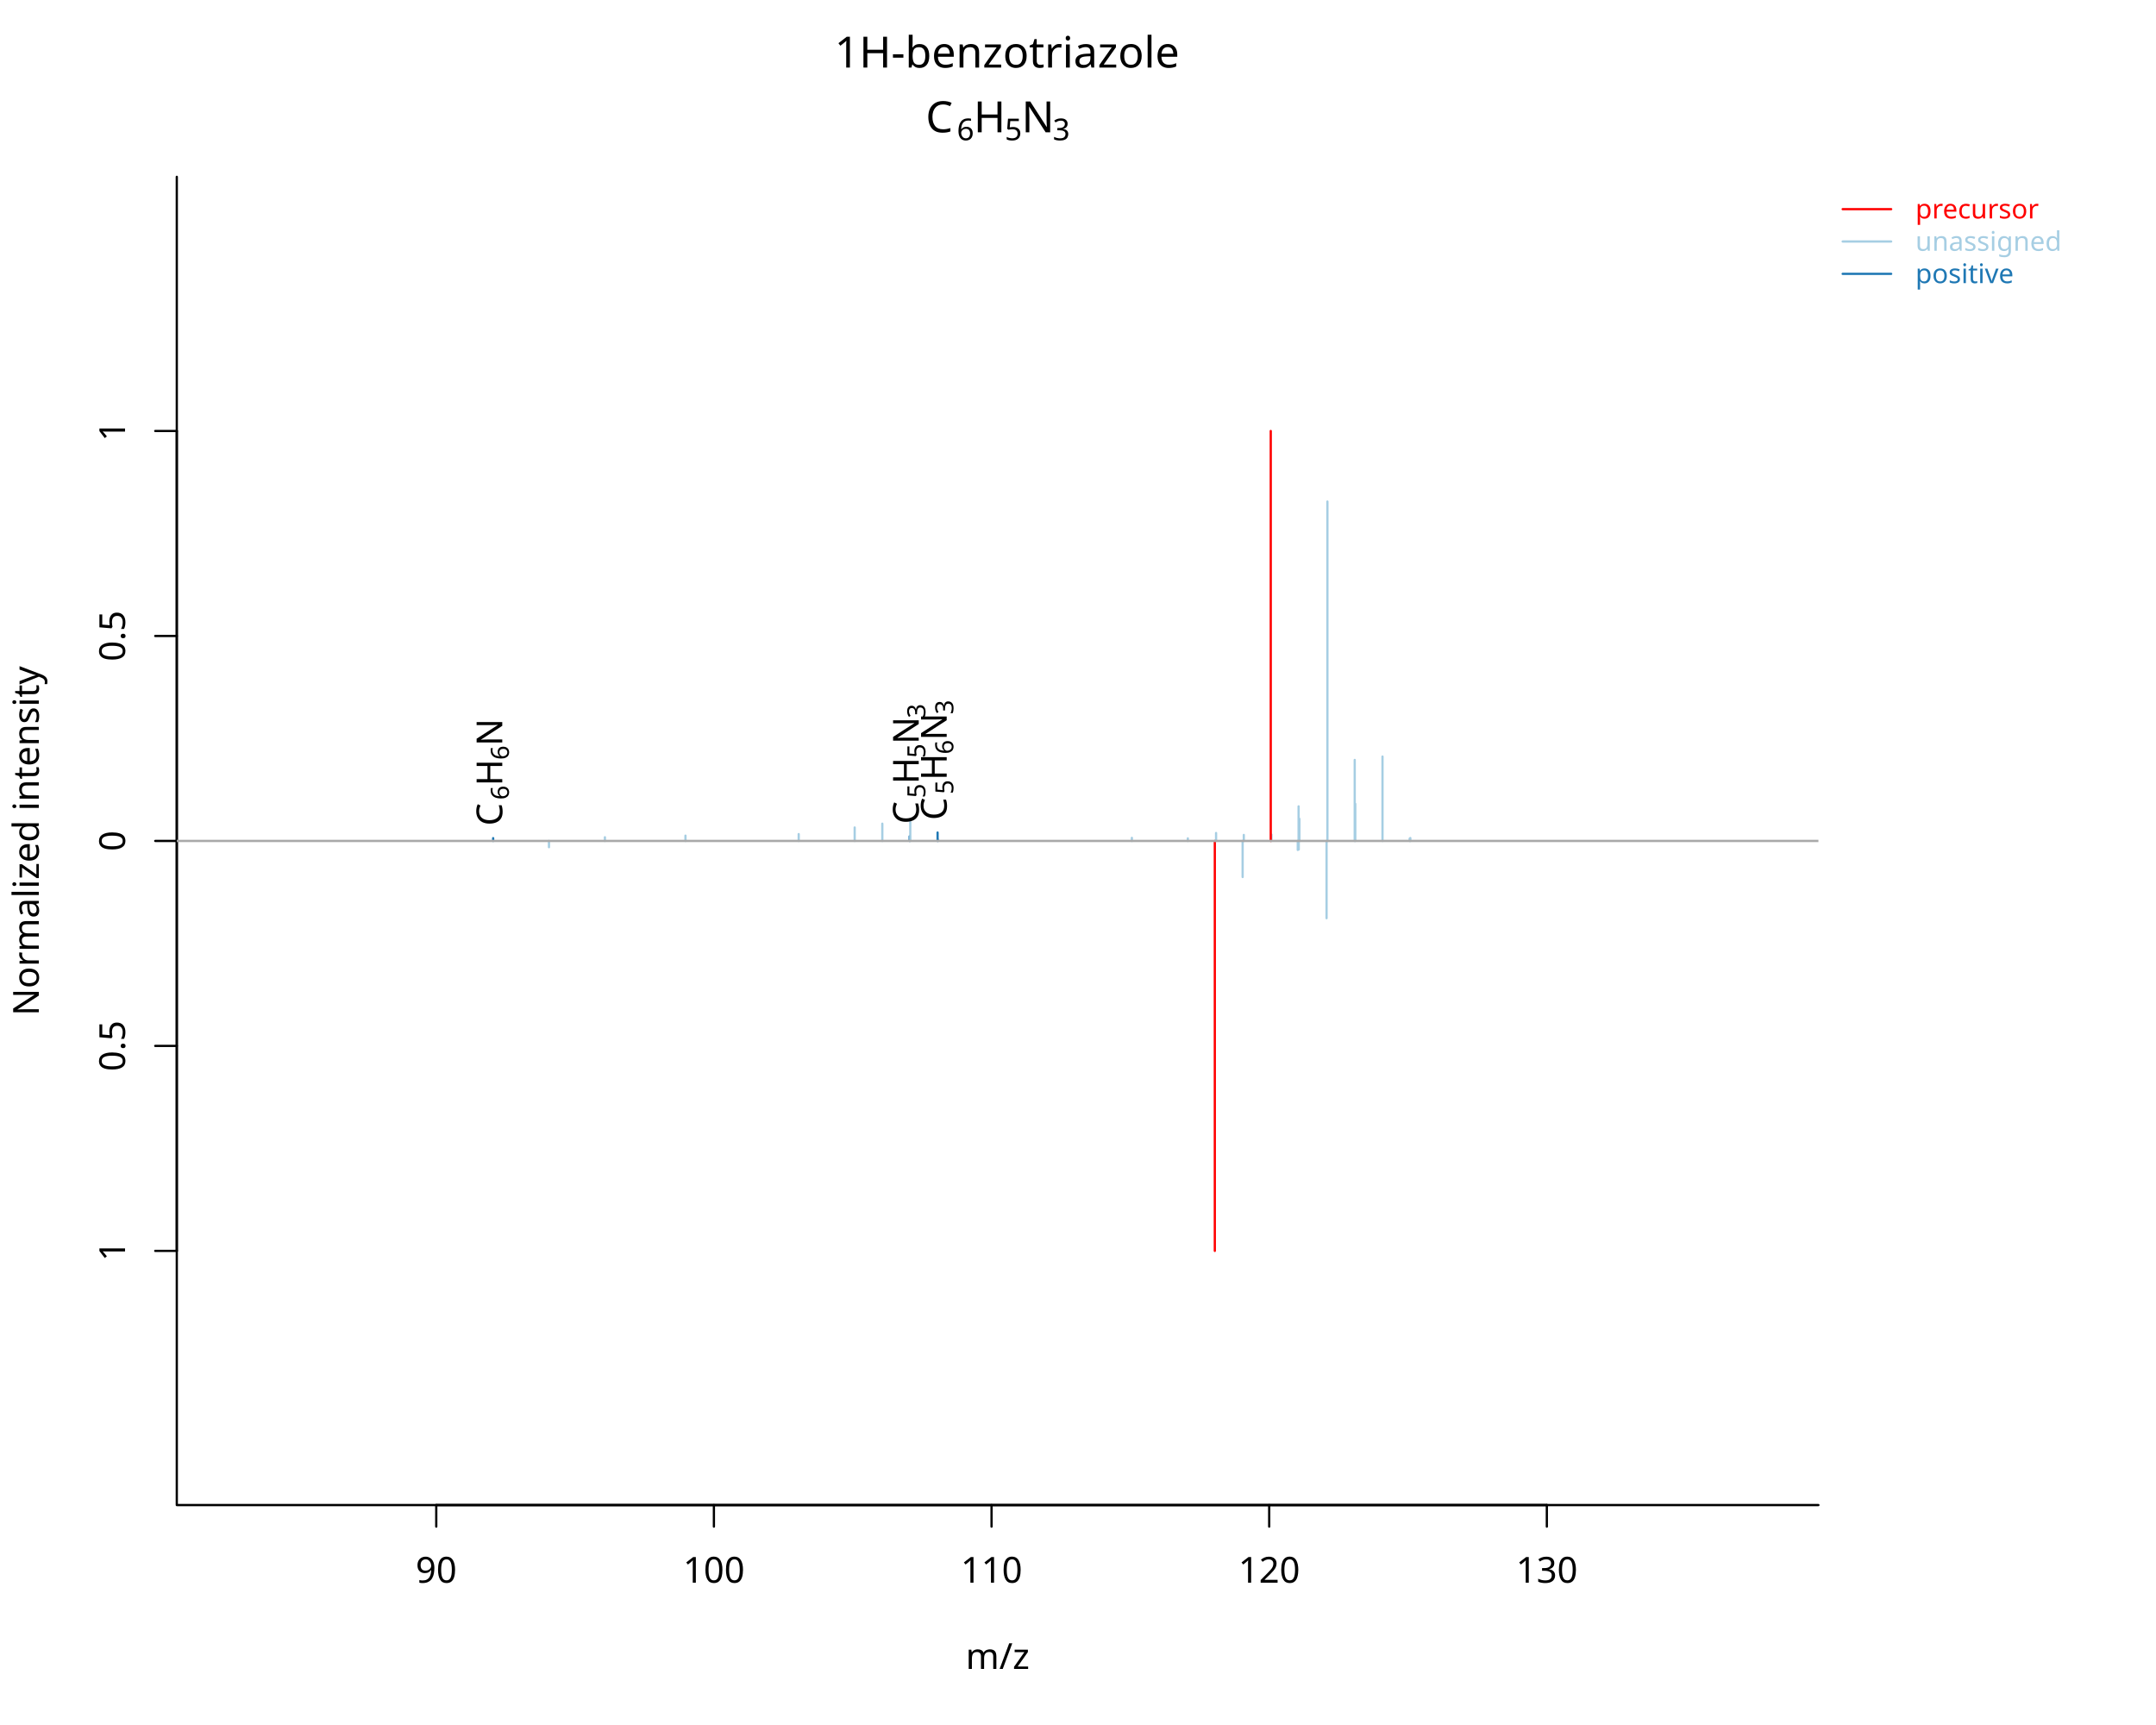
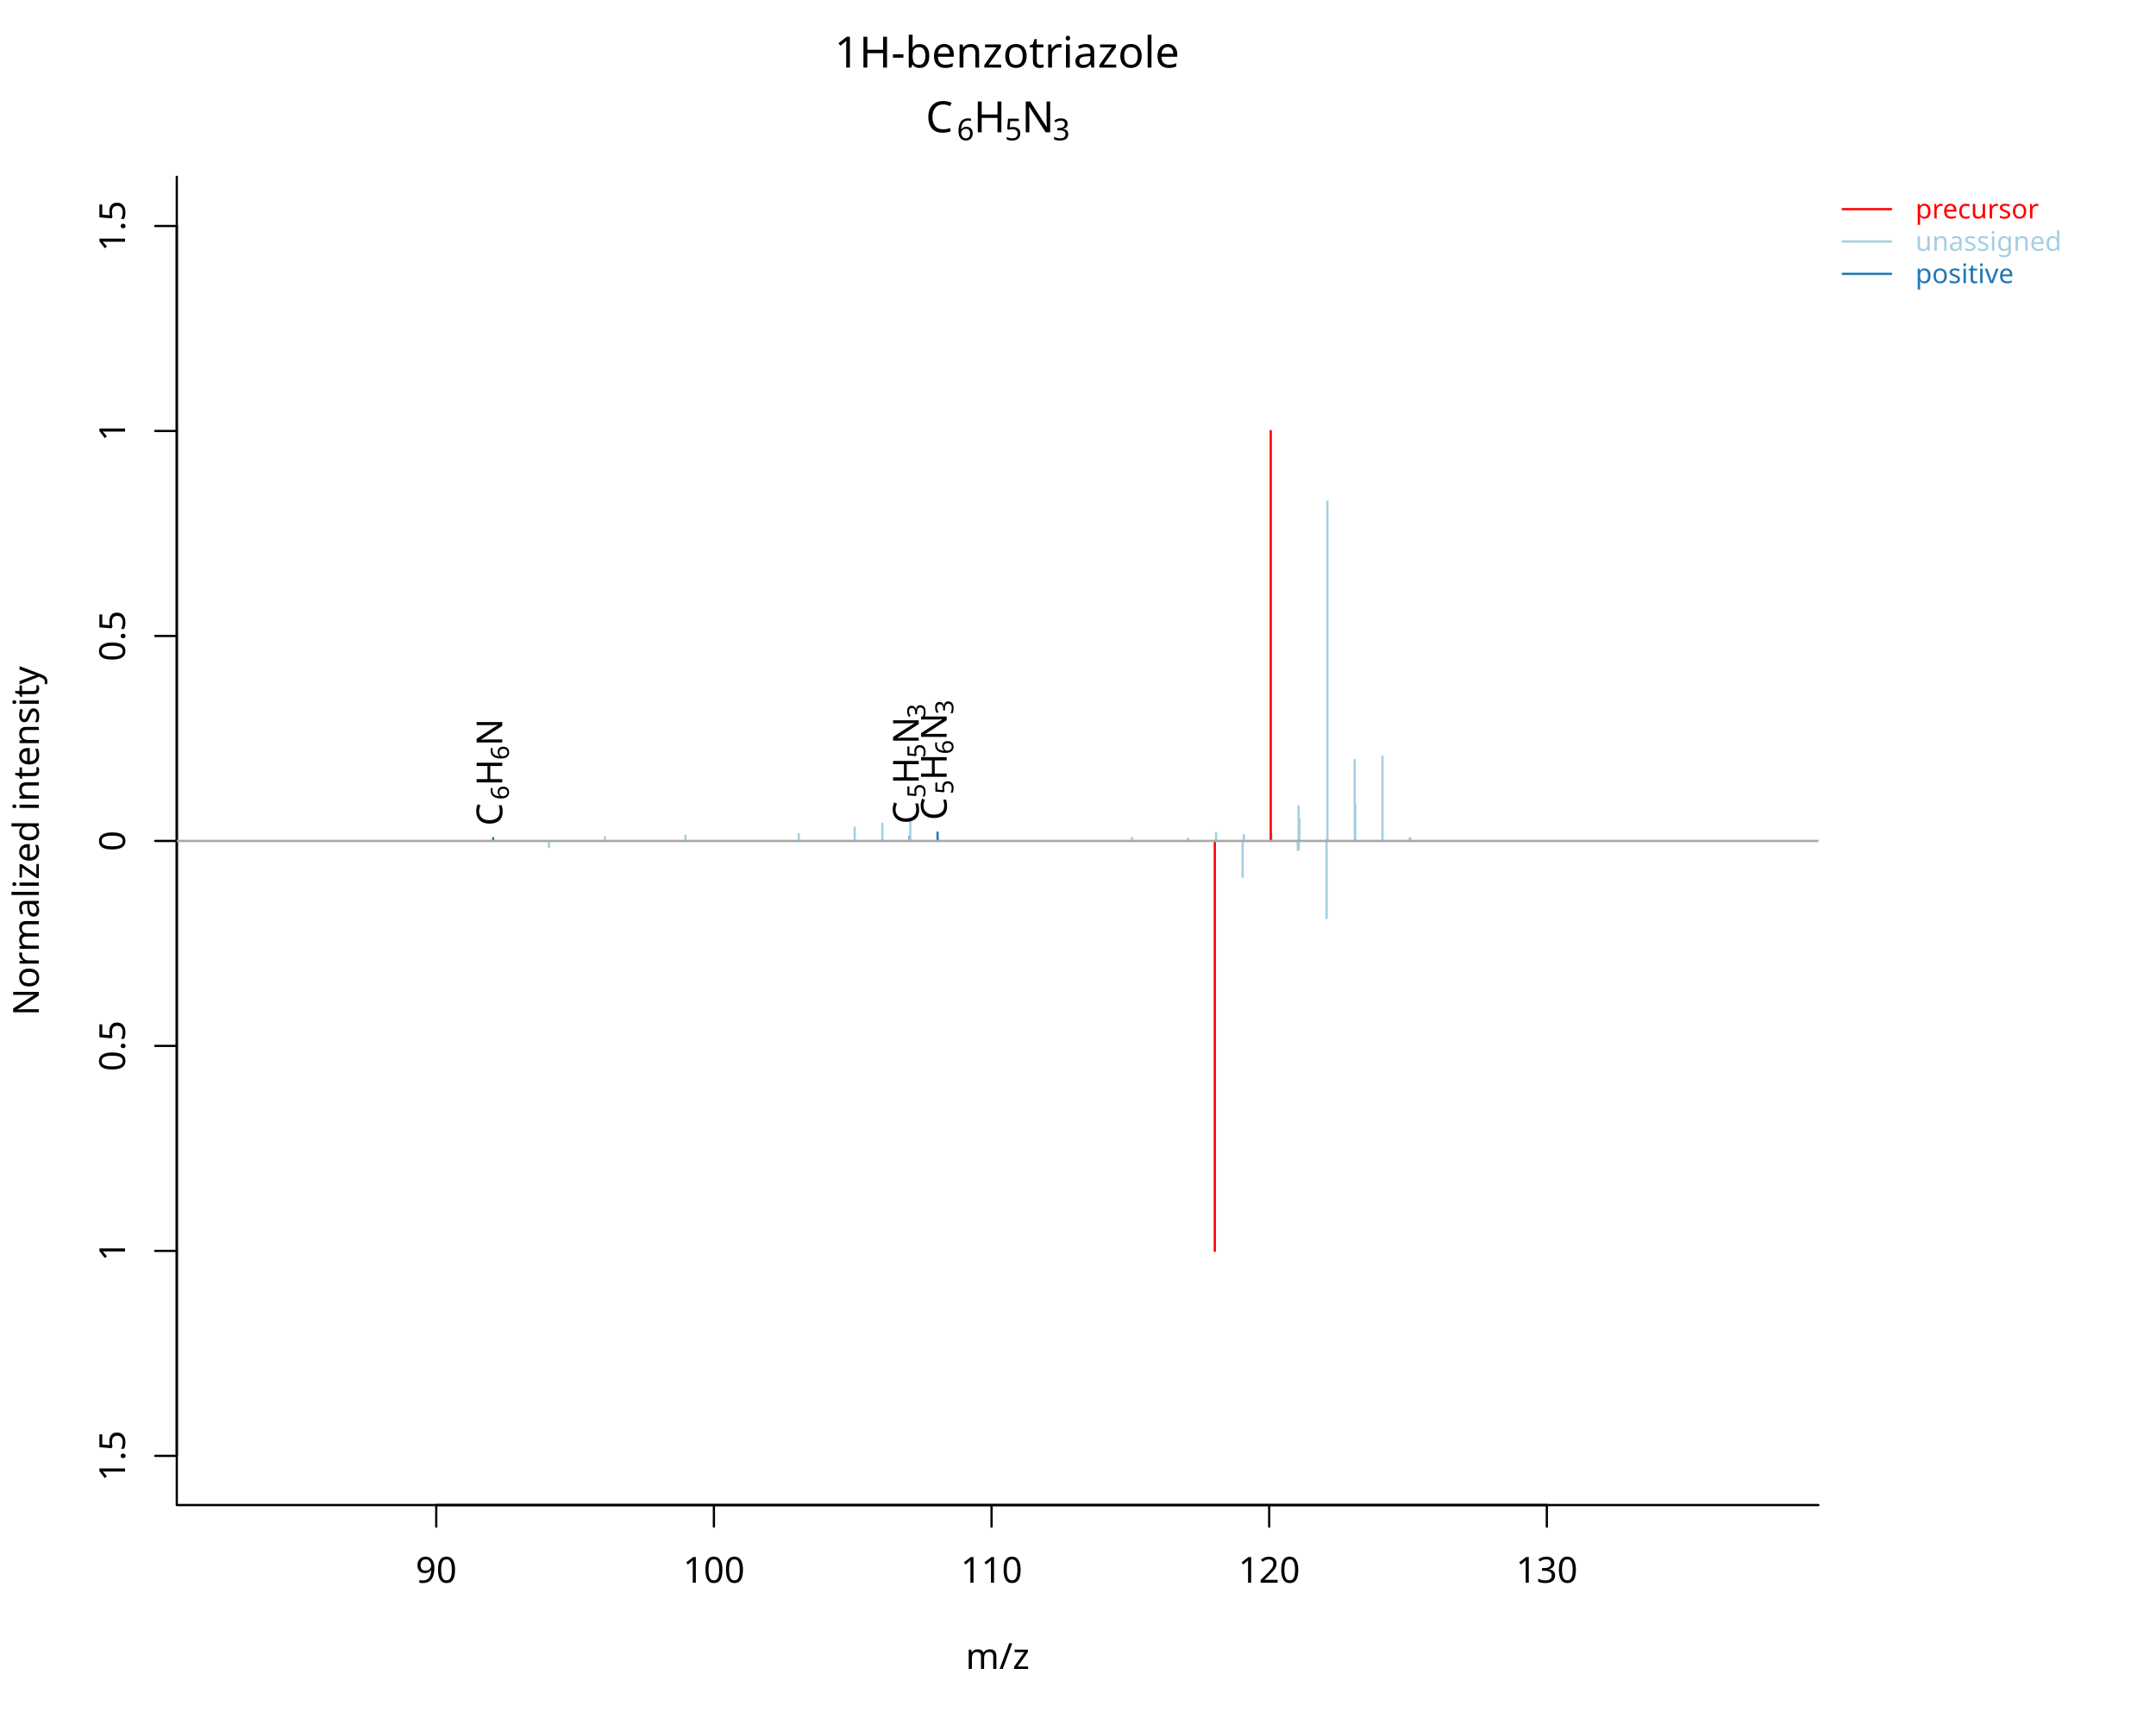
<svg xmlns="http://www.w3.org/2000/svg" class="svglite" data-engine-version="2.0" width="720.00pt" height="576.00pt" viewBox="0 0 720.00 576.00">
  <defs>
    <style type="text/css">
    .svglite line, .svglite polyline, .svglite polygon, .svglite path, .svglite rect, .svglite circle {
      fill: none;
      stroke: #000000;
      stroke-linecap: round;
      stroke-linejoin: round;
      stroke-miterlimit: 10.00;
    }
  </style>
  </defs>
  <rect width="100%" height="100%" style="stroke: none; fill: #FFFFFF;" />
  <defs>
    <clipPath id="cpMC4wMHw3MjAuMDB8MC4wMHw1NzYuMDA=">
      <rect x="0.00" y="0.00" width="720.00" height="576.00" />
    </clipPath>
  </defs>
  <g clip-path="url(#cpMC4wMHw3MjAuMDB8MC4wMHw1NzYuMDA=)">
    <line x1="145.69" y1="502.56" x2="516.57" y2="502.56" style="stroke-width: 0.75;" />
    <line x1="145.69" y1="502.56" x2="145.69" y2="509.76" style="stroke-width: 0.75;" />
    <line x1="238.41" y1="502.56" x2="238.41" y2="509.76" style="stroke-width: 0.75;" />
    <line x1="331.13" y1="502.56" x2="331.13" y2="509.76" style="stroke-width: 0.75;" />
    <line x1="423.85" y1="502.56" x2="423.85" y2="509.76" style="stroke-width: 0.75;" />
    <line x1="516.57" y1="502.56" x2="516.57" y2="509.76" style="stroke-width: 0.75;" />
    <text x="145.69" y="528.48" text-anchor="middle" style="font-size: 12.00px; font-family: sans;" textLength="13.35px" lengthAdjust="spacingAndGlyphs">90</text>
    <text x="238.41" y="528.48" text-anchor="middle" style="font-size: 12.00px; font-family: sans;" textLength="20.02px" lengthAdjust="spacingAndGlyphs">100</text>
    <text x="331.13" y="528.48" text-anchor="middle" style="font-size: 12.00px; font-family: sans;" textLength="20.02px" lengthAdjust="spacingAndGlyphs">110</text>
    <text x="423.85" y="528.48" text-anchor="middle" style="font-size: 12.00px; font-family: sans;" textLength="20.02px" lengthAdjust="spacingAndGlyphs">120</text>
    <text x="516.57" y="528.48" text-anchor="middle" style="font-size: 12.00px; font-family: sans;" textLength="20.02px" lengthAdjust="spacingAndGlyphs">130</text>
    <polyline points="59.04,59.04 59.04,502.56 607.26,502.56 " style="stroke-width: 0.75;" />
  </g>
  <defs>
    <clipPath id="cpMC4wMHw2MzcuNTB8MC4wMHw1NzYuMDA=">
      <rect x="0.00" y="0.00" width="637.50" height="576.00" />
    </clipPath>
  </defs>
  <g clip-path="url(#cpMC4wMHw2MzcuNTB8MC4wMHw1NzYuMDA=)">
    <text x="278.72" y="22.55" style="font-size: 14.40px; font-family: sans;" textLength="108.87px" lengthAdjust="spacingAndGlyphs">1H-benzotriazole</text>
    <text x="309.14" y="44.17" style="font-size: 14.40px; font-family: sans;" textLength="10.40px" lengthAdjust="spacingAndGlyphs">C</text>
    <text x="319.54" y="46.83" style="font-size: 10.08px; font-family: sans;" textLength="5.61px" lengthAdjust="spacingAndGlyphs">6</text>
    <text x="325.15" y="44.17" style="font-size: 14.40px; font-family: sans;" textLength="10.40px" lengthAdjust="spacingAndGlyphs">H</text>
    <text x="335.55" y="46.83" style="font-size: 10.08px; font-family: sans;" textLength="5.61px" lengthAdjust="spacingAndGlyphs">5</text>
    <text x="341.16" y="44.17" style="font-size: 14.40px; font-family: sans;" textLength="10.40px" lengthAdjust="spacingAndGlyphs">N</text>
    <text x="351.56" y="46.83" style="font-size: 10.08px; font-family: sans;" textLength="5.61px" lengthAdjust="spacingAndGlyphs">3</text>
    <text x="333.15" y="557.28" text-anchor="middle" style="font-size: 12.00px; font-family: sans;" textLength="19.34px" lengthAdjust="spacingAndGlyphs">m/z</text>
    <text transform="translate(12.96,280.80) rotate(-90)" text-anchor="middle" style="font-size: 12.00px; font-family: sans;" textLength="108.06px" lengthAdjust="spacingAndGlyphs">Normalized intensity</text>
  </g>
  <defs>
    <clipPath id="cpNTkuMDR8NjA3LjI2fDU5LjA0fDUwMi41Ng==">
      <rect x="59.04" y="59.04" width="548.22" height="443.52" />
    </clipPath>
  </defs>
  <g clip-path="url(#cpNTkuMDR8NjA3LjI2fDU5LjA0fDUwMi41Ng==)">
    <line x1="405.69" y1="280.80" x2="405.69" y2="417.69" style="stroke-width: 0.75; stroke: #FF0000;" />
    <line x1="443.01" y1="280.80" x2="443.01" y2="306.60" style="stroke-width: 0.75; stroke: #A6CEE3;" />
    <line x1="414.98" y1="280.80" x2="414.98" y2="292.85" style="stroke-width: 0.75; stroke: #A6CEE3;" />
    <line x1="433.39" y1="280.80" x2="433.39" y2="283.80" style="stroke-width: 0.75; stroke: #A6CEE3;" />
    <line x1="433.72" y1="280.80" x2="433.72" y2="283.65" style="stroke-width: 0.75; stroke: #A6CEE3;" />
    <line x1="183.33" y1="280.80" x2="183.33" y2="282.89" style="stroke-width: 0.75; stroke: #A6CEE3;" />
    <line x1="313.29" y1="280.80" x2="313.29" y2="280.36" style="stroke-width: 0.75; stroke: #A6CEE3;" />
+     <line x1="442.96" y1="280.80" x2="442.96" y2="280.34" style="stroke-width: 0.75; stroke: #A6CEE3;" />
    <line x1="470.76" y1="280.80" x2="470.76" y2="280.01" style="stroke-width: 0.75; stroke: #A6CEE3;" />
    <line x1="396.68" y1="280.80" x2="396.68" y2="279.94" style="stroke-width: 0.75; stroke: #A6CEE3;" />
    <line x1="164.69" y1="280.80" x2="164.69" y2="279.86" style="stroke-width: 0.75; stroke: #1F78B4;" />
    <line x1="470.98" y1="280.80" x2="470.98" y2="279.82" style="stroke-width: 0.75; stroke: #A6CEE3;" />
    <line x1="377.99" y1="280.80" x2="377.99" y2="279.77" style="stroke-width: 0.75; stroke: #A6CEE3;" />
    <line x1="202.01" y1="280.80" x2="202.01" y2="279.57" style="stroke-width: 0.75; stroke: #A6CEE3;" />
    <line x1="303.77" y1="280.80" x2="303.77" y2="279.26" style="stroke-width: 0.75; stroke: #1F78B4;" />
    <line x1="228.91" y1="280.80" x2="228.91" y2="279.03" style="stroke-width: 0.75; stroke: #A6CEE3;" />
    <line x1="415.37" y1="280.80" x2="415.37" y2="278.79" style="stroke-width: 0.75; stroke: #A6CEE3;" />
    <line x1="424.60" y1="280.80" x2="424.60" y2="278.68" style="stroke-width: 0.75; stroke: #A6CEE3;" />
    <line x1="266.73" y1="280.80" x2="266.73" y2="278.51" style="stroke-width: 0.75; stroke: #A6CEE3;" />
    <line x1="406.11" y1="280.80" x2="406.11" y2="278.15" style="stroke-width: 0.75; stroke: #A6CEE3;" />
    <line x1="313.11" y1="280.80" x2="313.11" y2="277.99" style="stroke-width: 0.75; stroke: #1F78B4;" />
    <line x1="285.42" y1="280.80" x2="285.42" y2="276.31" style="stroke-width: 0.75; stroke: #A6CEE3;" />
    <line x1="294.65" y1="280.80" x2="294.65" y2="275.03" style="stroke-width: 0.75; stroke: #A6CEE3;" />
    <line x1="303.99" y1="280.80" x2="303.99" y2="274.50" style="stroke-width: 0.75; stroke: #A6CEE3;" />
    <line x1="433.94" y1="280.80" x2="433.94" y2="273.42" style="stroke-width: 0.75; stroke: #A6CEE3;" />
    <line x1="433.67" y1="280.80" x2="433.67" y2="269.25" style="stroke-width: 0.75; stroke: #A6CEE3;" />
    <line x1="452.59" y1="280.80" x2="452.59" y2="268.43" style="stroke-width: 0.75; stroke: #A6CEE3;" />
    <line x1="452.41" y1="280.80" x2="452.41" y2="253.75" style="stroke-width: 0.75; stroke: #A6CEE3;" />
    <line x1="461.69" y1="280.80" x2="461.69" y2="252.62" style="stroke-width: 0.75; stroke: #A6CEE3;" />
    <line x1="443.29" y1="280.80" x2="443.29" y2="167.47" style="stroke-width: 0.75; stroke: #A6CEE3;" />
    <line x1="424.37" y1="280.80" x2="424.37" y2="143.91" style="stroke-width: 0.75; stroke: #FF0000;" />
  </g>
  <g clip-path="url(#cpMC4wMHw3MjAuMDB8MC4wMHw1NzYuMDA=)">
-     <line x1="59.04" y1="417.69" x2="59.04" y2="143.91" style="stroke-width: 0.75;" />
+     <line x1="59.04" y1="486.13" x2="59.04" y2="75.47" style="stroke-width: 0.75;" />
+     <line x1="59.04" y1="486.13" x2="51.84" y2="486.13" style="stroke-width: 0.75;" />
    <line x1="59.04" y1="417.69" x2="51.84" y2="417.69" style="stroke-width: 0.75;" />
    <line x1="59.04" y1="349.24" x2="51.84" y2="349.24" style="stroke-width: 0.75;" />
    <line x1="59.04" y1="280.80" x2="51.84" y2="280.80" style="stroke-width: 0.75;" />
    <line x1="59.04" y1="212.36" x2="51.84" y2="212.36" style="stroke-width: 0.75;" />
    <line x1="59.04" y1="143.91" x2="51.84" y2="143.91" style="stroke-width: 0.75;" />
+     <line x1="59.04" y1="75.47" x2="51.84" y2="75.47" style="stroke-width: 0.75;" />
+     <text transform="translate(41.76,486.13) rotate(-90)" text-anchor="middle" style="font-size: 12.00px; font-family: sans;" textLength="16.68px" lengthAdjust="spacingAndGlyphs">1.5</text>
    <text transform="translate(41.76,417.69) rotate(-90)" text-anchor="middle" style="font-size: 12.00px; font-family: sans;" textLength="6.67px" lengthAdjust="spacingAndGlyphs">1</text>
    <text transform="translate(41.76,349.24) rotate(-90)" text-anchor="middle" style="font-size: 12.00px; font-family: sans;" textLength="16.68px" lengthAdjust="spacingAndGlyphs">0.5</text>
    <text transform="translate(41.76,280.80) rotate(-90)" text-anchor="middle" style="font-size: 12.00px; font-family: sans;" textLength="6.67px" lengthAdjust="spacingAndGlyphs">0</text>
    <text transform="translate(41.76,212.36) rotate(-90)" text-anchor="middle" style="font-size: 12.00px; font-family: sans;" textLength="16.68px" lengthAdjust="spacingAndGlyphs">0.5</text>
    <text transform="translate(41.76,143.91) rotate(-90)" text-anchor="middle" style="font-size: 12.00px; font-family: sans;" textLength="6.67px" lengthAdjust="spacingAndGlyphs">1</text>
+     <text transform="translate(41.76,75.47) rotate(-90)" text-anchor="middle" style="font-size: 12.00px; font-family: sans;" textLength="16.68px" lengthAdjust="spacingAndGlyphs">1.5</text>
  </g>
  <g clip-path="url(#cpNTkuMDR8NjA3LjI2fDU5LjA0fDUwMi41Ng==)">
    <line x1="59.04" y1="280.80" x2="607.26" y2="280.80" style="stroke-width: 0.75; stroke: #A9A9A9;" />
    <text transform="translate(167.73,275.75) rotate(-90)" style="font-size: 12.00px; font-family: sans;" textLength="8.67px" lengthAdjust="spacingAndGlyphs">C</text>
    <text transform="translate(169.95,267.08) rotate(-90)" style="font-size: 8.40px; font-family: sans;" textLength="4.67px" lengthAdjust="spacingAndGlyphs">6</text>
    <text transform="translate(167.73,262.41) rotate(-90)" style="font-size: 12.00px; font-family: sans;" textLength="8.67px" lengthAdjust="spacingAndGlyphs">H</text>
    <text transform="translate(169.95,253.74) rotate(-90)" style="font-size: 8.40px; font-family: sans;" textLength="4.67px" lengthAdjust="spacingAndGlyphs">6</text>
    <text transform="translate(167.73,249.07) rotate(-90)" style="font-size: 12.00px; font-family: sans;" textLength="8.67px" lengthAdjust="spacingAndGlyphs">N</text>
    <text transform="translate(306.81,275.15) rotate(-90)" style="font-size: 12.00px; font-family: sans;" textLength="8.67px" lengthAdjust="spacingAndGlyphs">C</text>
    <text transform="translate(309.03,266.48) rotate(-90)" style="font-size: 8.40px; font-family: sans;" textLength="4.67px" lengthAdjust="spacingAndGlyphs">5</text>
    <text transform="translate(306.81,261.81) rotate(-90)" style="font-size: 12.00px; font-family: sans;" textLength="8.67px" lengthAdjust="spacingAndGlyphs">H</text>
    <text transform="translate(309.03,253.14) rotate(-90)" style="font-size: 8.40px; font-family: sans;" textLength="4.67px" lengthAdjust="spacingAndGlyphs">5</text>
    <text transform="translate(306.81,248.47) rotate(-90)" style="font-size: 12.00px; font-family: sans;" textLength="8.67px" lengthAdjust="spacingAndGlyphs">N</text>
    <text transform="translate(309.03,239.80) rotate(-90)" style="font-size: 8.40px; font-family: sans;" textLength="4.67px" lengthAdjust="spacingAndGlyphs">3</text>
    <text transform="translate(316.15,273.88) rotate(-90)" style="font-size: 12.00px; font-family: sans;" textLength="8.67px" lengthAdjust="spacingAndGlyphs">C</text>
    <text transform="translate(318.37,265.21) rotate(-90)" style="font-size: 8.40px; font-family: sans;" textLength="4.67px" lengthAdjust="spacingAndGlyphs">5</text>
    <text transform="translate(316.15,260.54) rotate(-90)" style="font-size: 12.00px; font-family: sans;" textLength="8.67px" lengthAdjust="spacingAndGlyphs">H</text>
    <text transform="translate(318.37,251.87) rotate(-90)" style="font-size: 8.40px; font-family: sans;" textLength="4.67px" lengthAdjust="spacingAndGlyphs">6</text>
    <text transform="translate(316.15,247.20) rotate(-90)" style="font-size: 12.00px; font-family: sans;" textLength="8.67px" lengthAdjust="spacingAndGlyphs">N</text>
    <text transform="translate(318.37,238.53) rotate(-90)" style="font-size: 8.40px; font-family: sans;" textLength="4.67px" lengthAdjust="spacingAndGlyphs">3</text>
  </g>
  <g clip-path="url(#cpMC4wMHw3MjAuMDB8MC4wMHw1NzYuMDA=)">
    <line x1="615.36" y1="69.84" x2="631.56" y2="69.84" style="stroke-width: 0.75; stroke: #FF0000;" />
    <line x1="615.36" y1="80.64" x2="631.56" y2="80.64" style="stroke-width: 0.75; stroke: #A6CEE3;" />
    <line x1="615.36" y1="91.44" x2="631.56" y2="91.44" style="stroke-width: 0.75; stroke: #1F78B4;" />
    <text x="639.66" y="72.94" style="font-size: 9.00px; fill: #FF0000; font-family: sans;" textLength="38.02px" lengthAdjust="spacingAndGlyphs">precursor</text>
    <text x="639.66" y="83.74" style="font-size: 9.00px; fill: #A6CEE3; font-family: sans;" textLength="46.05px" lengthAdjust="spacingAndGlyphs">unassigned</text>
    <text x="639.66" y="94.54" style="font-size: 9.00px; fill: #1F78B4; font-family: sans;" textLength="30.52px" lengthAdjust="spacingAndGlyphs">positive</text>
  </g>
</svg>
